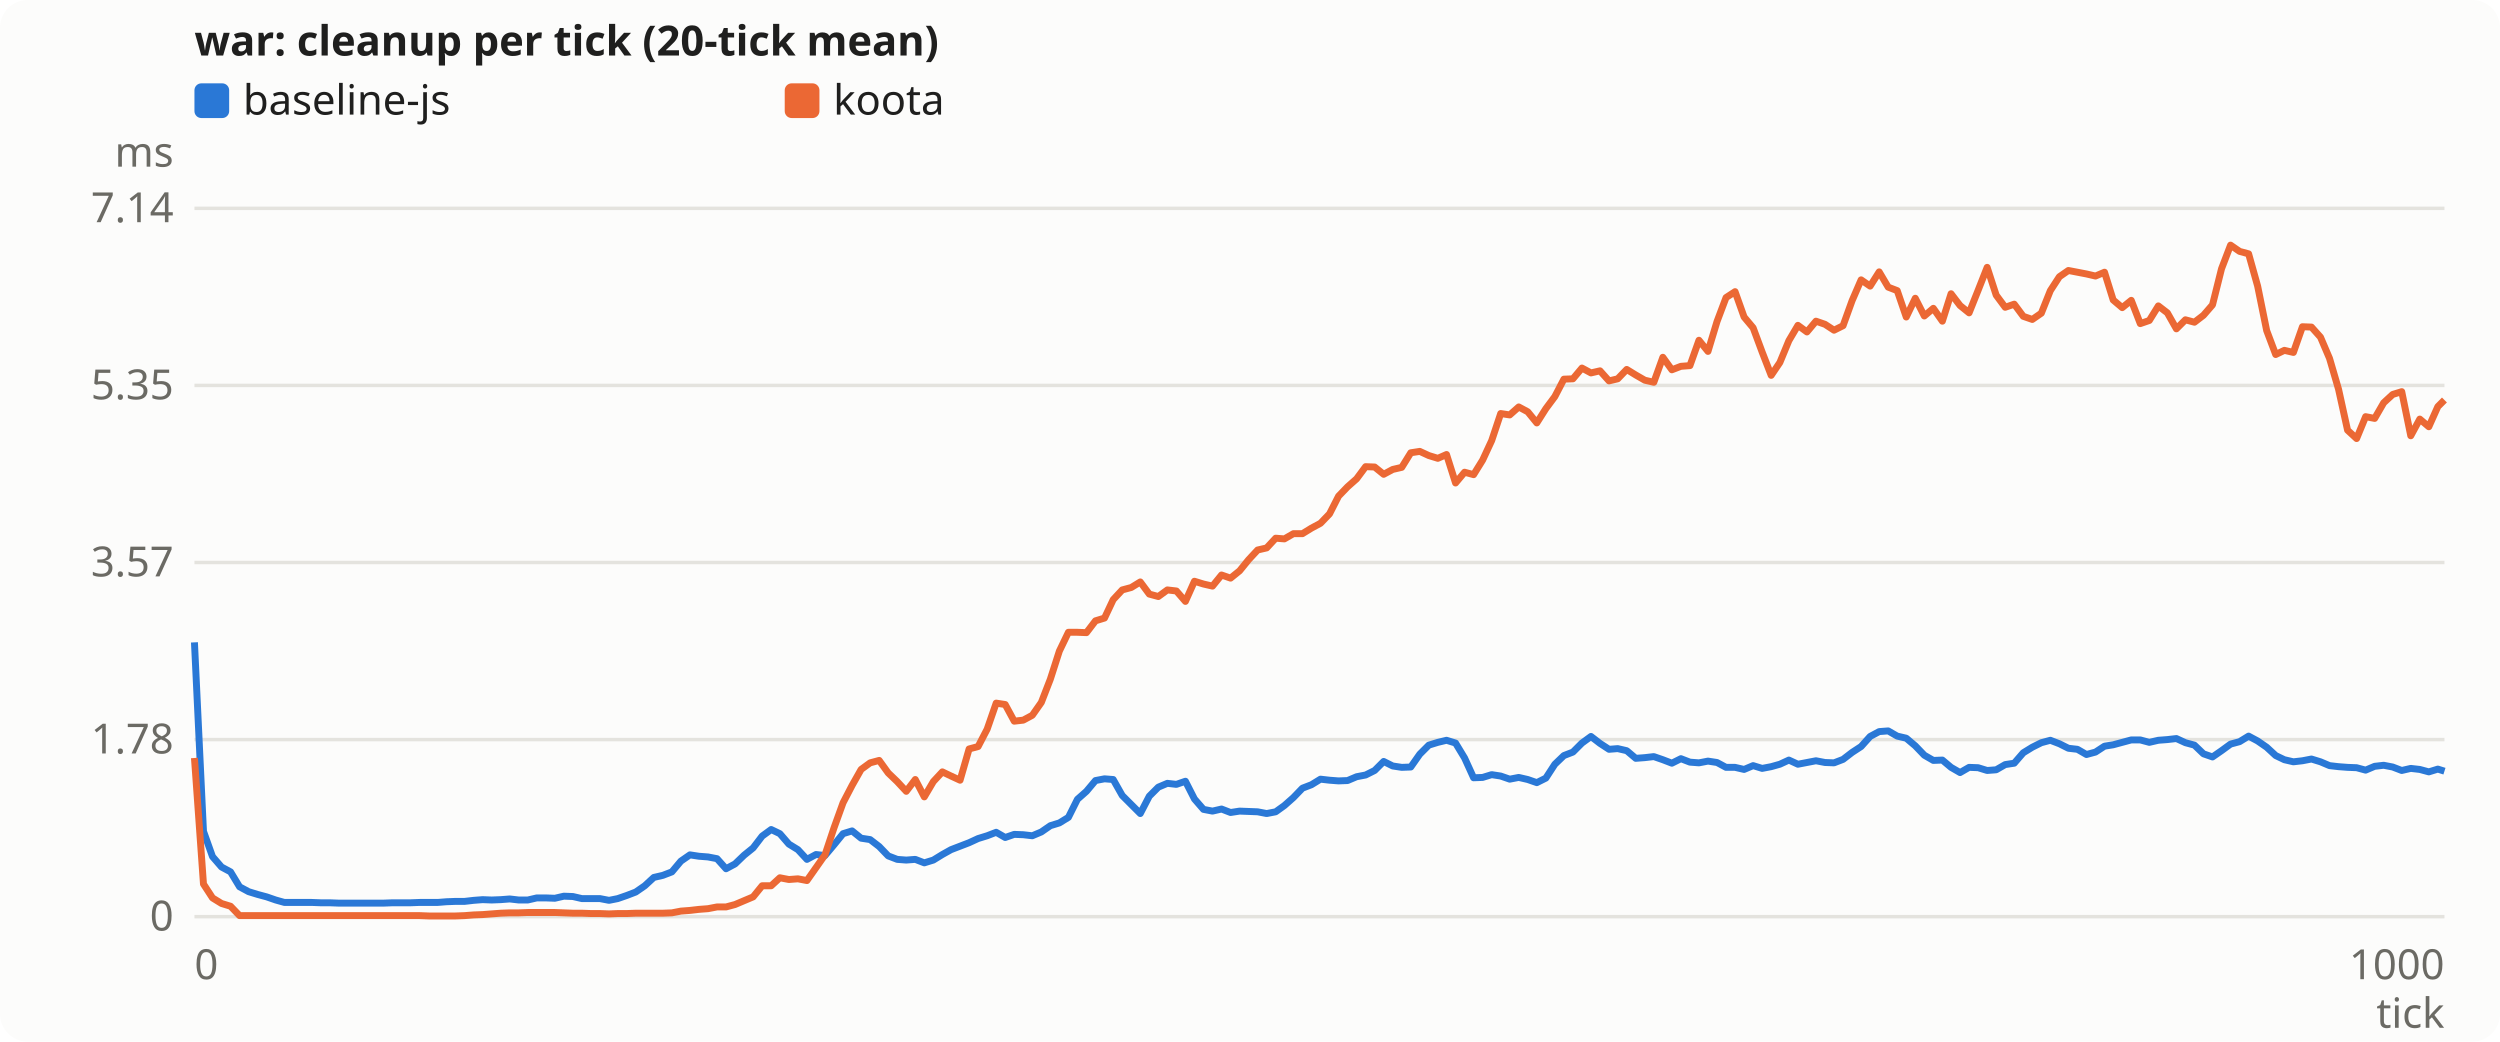
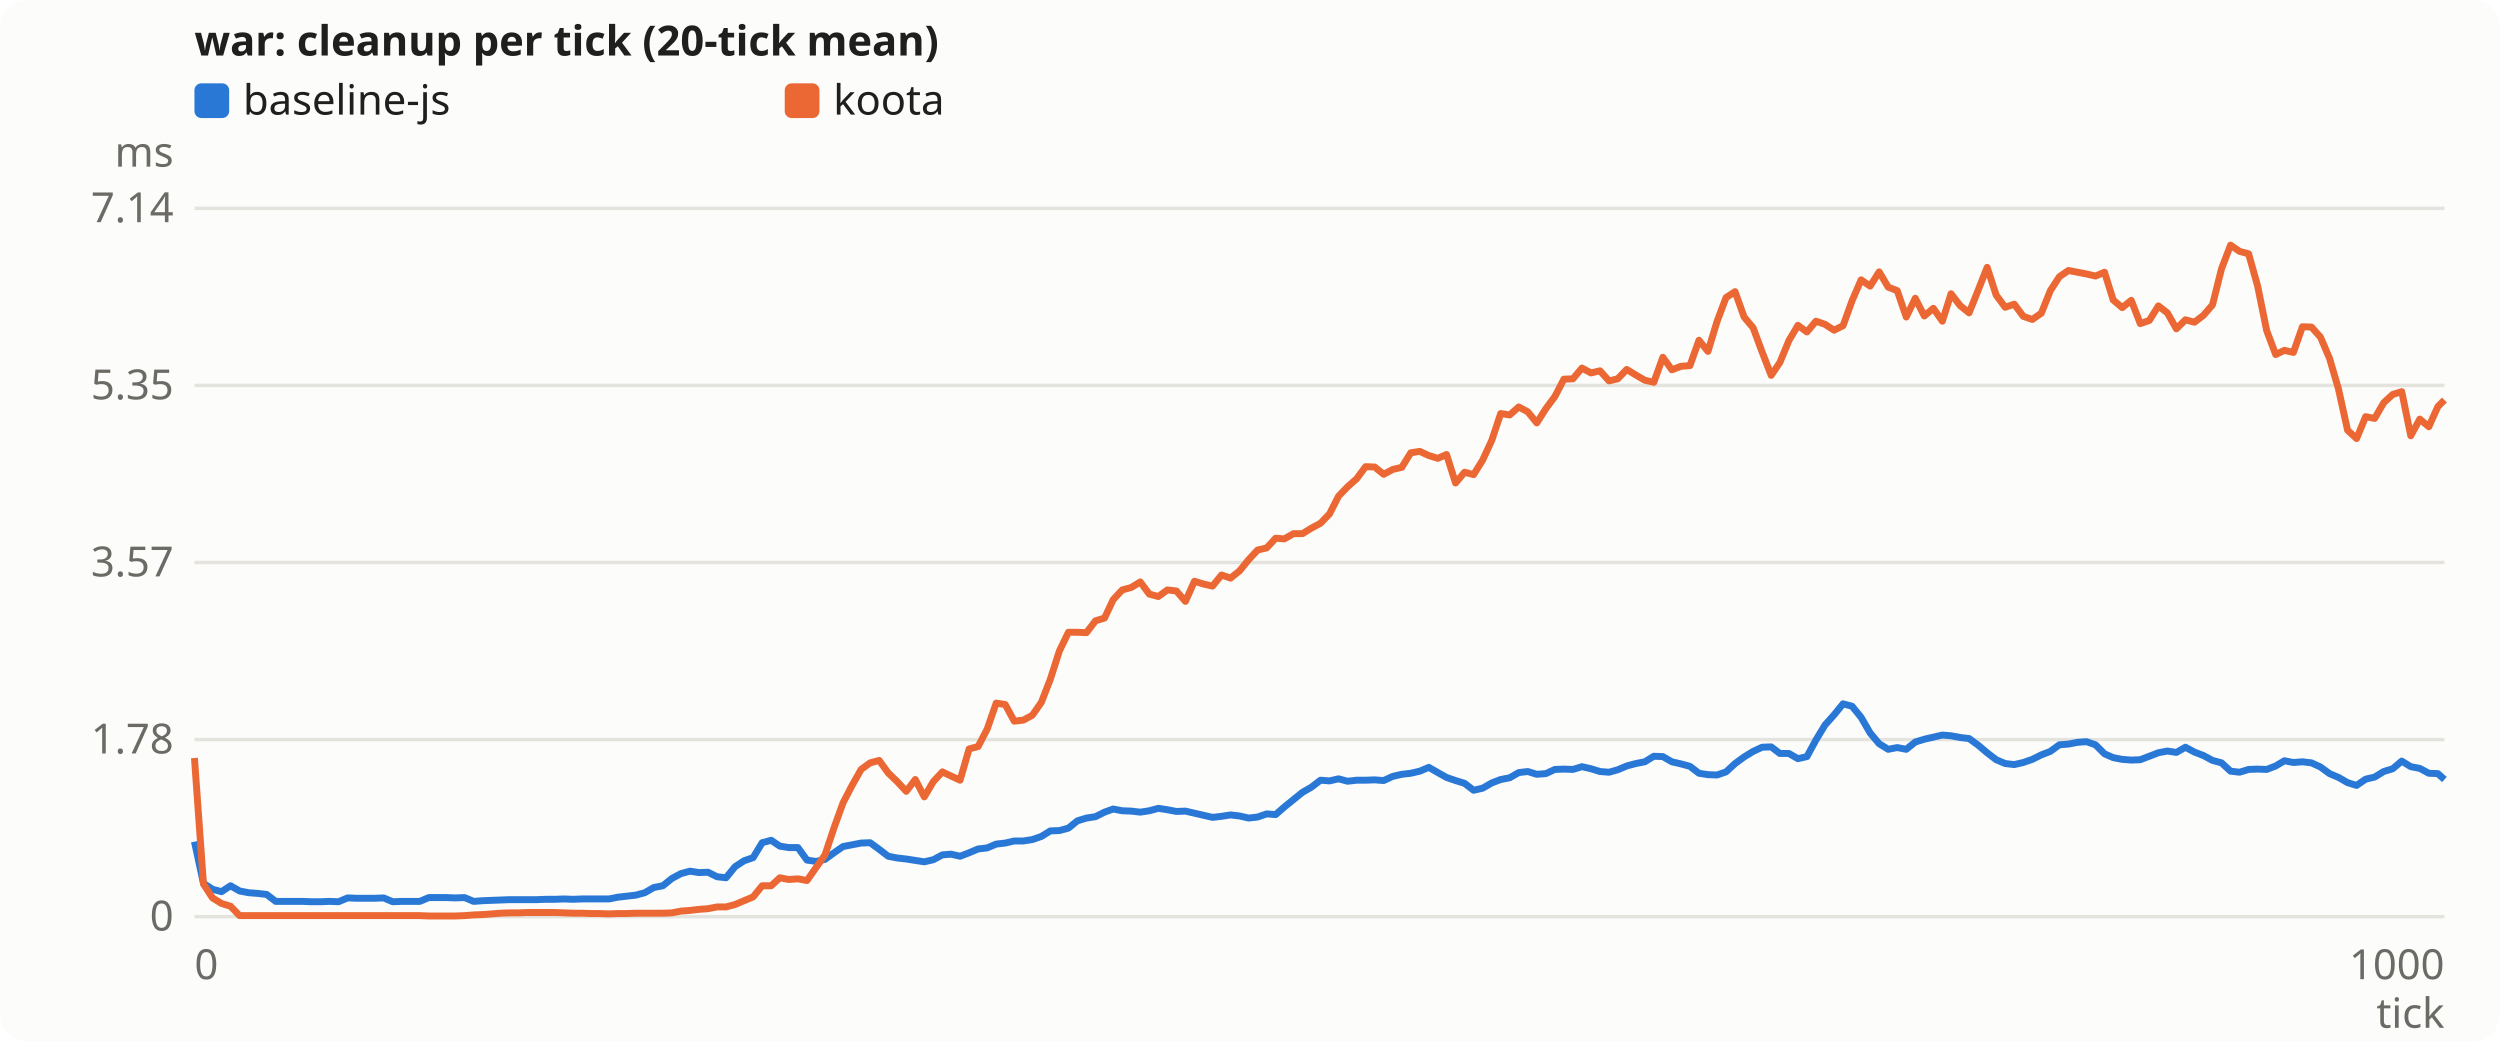
<svg xmlns="http://www.w3.org/2000/svg" viewBox="0 0 720 300" font-family="system-ui,sans-serif" font-size="12">
  <style>.bg{fill:#fcfcfb}.g{stroke:#e4e3de;stroke-width:1}.p{fill:#1f1f1e}.m{fill:#6b6a64}.s0{stroke:#2a78d6}.f0{fill:#2a78d6}.s1{stroke:#eb6834}.f1{fill:#eb6834}.s2{stroke:#1baf7a}.f2{fill:#1baf7a}.s3{stroke:#eda100}.f3{fill:#eda100}.s4{stroke:#e87ba4}.f4{fill:#e87ba4}.s5{stroke:#008300}.f5{fill:#008300}
@media (prefers-color-scheme: dark){.bg{fill:#1a1a19}.g{stroke:#33332f}.p{fill:#f0efec}.m{fill:#a3a29a}.s0{stroke:#3987e5}.f0{fill:#3987e5}.s1{stroke:#d95926}.f1{fill:#d95926}.s2{stroke:#199e70}.f2{fill:#199e70}.s3{stroke:#c98500}.f3{fill:#c98500}.s4{stroke:#d55181}.f4{fill:#d55181}.s5{stroke:#008300}.f5{fill:#008300}}</style>
  <rect class="bg" width="720" height="300" rx="8" />
  <text class="p" x="56" y="16" font-weight="600">war: cleanup per tick (20-tick mean)</text>
  <line class="g" x1="56" x2="704" y1="264" y2="264" />
  <text class="m" x="50" y="268" text-anchor="end">0</text>
  <line class="g" x1="56" x2="704" y1="213" y2="213" />
  <text class="m" x="50" y="217" text-anchor="end">1.78</text>
  <line class="g" x1="56" x2="704" y1="162" y2="162" />
  <text class="m" x="50" y="166" text-anchor="end">3.57</text>
  <line class="g" x1="56" x2="704" y1="111" y2="111" />
  <text class="m" x="50" y="115" text-anchor="end">5.35</text>
  <line class="g" x1="56" x2="704" y1="60" y2="60" />
  <text class="m" x="50" y="64" text-anchor="end">7.14</text>
  <text class="m" x="704" y="296" text-anchor="end">tick</text>
  <text class="m" x="50" y="48" text-anchor="end">ms</text>
  <text class="m" x="56" y="282">0</text>
  <text class="m" x="704" y="282" text-anchor="end">1000</text>
-   <polyline class="s0" fill="none" stroke-width="2" stroke-linejoin="round" points="56.0,185.0 58.6,239.4 61.2,246.7 63.8,249.7 66.4,251.1 69.0,255.4 71.6,256.8 74.2,257.6 76.8,258.3 79.4,259.2 81.9,259.9 84.5,259.9 87.1,259.9 89.7,259.9 92.3,260.0 94.9,260.0 97.5,260.1 100.1,260.1 102.7,260.1 105.3,260.1 107.9,260.1 110.5,260.1 113.1,260.0 115.7,260.0 118.3,260.0 120.9,259.9 123.5,259.9 126.1,259.9 128.6,259.7 131.2,259.6 133.8,259.6 136.4,259.3 139.0,259.1 141.6,259.2 144.2,259.1 146.8,258.9 149.4,259.2 152.0,259.2 154.6,258.6 157.2,258.6 159.8,258.7 162.4,258.1 165.0,258.2 167.6,258.8 170.2,258.8 172.8,258.8 175.4,259.3 177.9,258.8 180.5,257.9 183.1,256.9 185.7,255.1 188.3,252.7 190.9,252.1 193.5,251.1 196.1,248.0 198.7,246.2 201.3,246.6 203.9,246.8 206.5,247.3 209.1,250.2 211.7,248.8 214.3,246.3 216.9,244.2 219.5,240.8 222.1,238.9 224.6,240.1 227.2,243.1 229.8,244.7 232.4,247.5 235.0,246.1 237.6,246.4 240.2,243.3 242.8,240.1 245.4,239.3 248.0,241.4 250.6,241.8 253.2,243.8 255.8,246.5 258.4,247.5 261.0,247.7 263.6,247.5 266.2,248.5 268.8,247.7 271.4,246.1 273.9,244.7 276.5,243.7 279.1,242.7 281.7,241.5 284.3,240.7 286.9,239.7 289.5,241.2 292.1,240.3 294.7,240.4 297.3,240.7 299.9,239.6 302.5,237.8 305.1,237.0 307.7,235.4 310.3,230.2 312.9,227.9 315.5,224.8 318.1,224.3 320.6,224.5 323.2,229.1 325.8,231.7 328.4,234.3 331.0,229.3 333.6,226.7 336.2,225.6 338.8,225.9 341.4,225.0 344.0,230.1 346.6,233.1 349.2,233.6 351.8,233.0 354.4,234.0 357.0,233.6 359.6,233.7 362.2,233.8 364.8,234.3 367.4,233.8 369.9,232.0 372.5,229.7 375.1,227.0 377.7,226.0 380.3,224.4 382.9,224.7 385.5,224.9 388.1,224.8 390.7,223.7 393.3,223.2 395.9,221.9 398.5,219.3 401.1,220.6 403.7,221.0 406.3,220.9 408.9,217.2 411.5,214.6 414.1,213.8 416.6,213.2 419.2,214.0 421.8,218.3 424.4,224.0 427.0,223.9 429.6,223.1 432.2,223.5 434.8,224.4 437.4,223.9 440.0,224.5 442.6,225.4 445.2,224.1 447.8,220.1 450.4,217.6 453.0,216.6 455.6,214.0 458.2,212.1 460.8,214.1 463.4,215.8 465.9,215.6 468.5,216.2 471.1,218.4 473.7,218.2 476.3,217.9 478.9,218.8 481.5,219.8 484.1,218.5 486.7,219.5 489.3,219.7 491.9,219.2 494.5,219.6 497.1,221.0 499.7,221.0 502.3,221.6 504.9,220.5 507.5,221.3 510.1,220.8 512.6,220.1 515.2,218.9 517.8,220.1 520.4,219.6 523.0,219.1 525.6,219.6 528.2,219.7 530.8,218.7 533.4,216.7 536.0,215.0 538.6,212.1 541.2,210.7 543.8,210.5 546.4,212.0 549.0,212.6 551.6,214.8 554.2,217.5 556.8,219.0 559.4,218.9 561.9,221.0 564.5,222.5 567.1,221.0 569.7,221.1 572.3,221.9 574.9,221.7 577.5,220.2 580.1,219.8 582.7,216.8 585.3,215.2 587.9,213.9 590.5,213.2 593.1,214.2 595.7,215.5 598.3,215.8 600.9,217.3 603.5,216.6 606.1,214.9 608.6,214.5 611.2,213.8 613.8,213.1 616.4,213.1 619.0,213.8 621.6,213.2 624.2,213.0 626.8,212.7 629.4,213.9 632.0,214.6 634.6,217.1 637.2,218.0 639.8,216.2 642.4,214.3 645.0,213.6 647.6,212.0 650.2,213.4 652.8,215.2 655.4,217.6 657.9,218.8 660.5,219.4 663.1,219.1 665.7,218.6 668.3,219.4 670.9,220.5 673.5,220.8 676.1,221.0 678.7,221.1 681.3,221.8 683.9,220.7 686.5,220.4 689.1,220.9 691.7,221.9 694.3,221.3 696.9,221.6 699.5,222.3 702.1,221.5 704.0,222.1" />
+   <polyline class="s0" fill="none" stroke-width="2" stroke-linejoin="round" points="56.0,242.4 58.6,254.4 61.2,256.1 63.8,256.8 66.4,255.1 69.0,256.6 71.6,257.1 74.2,257.3 76.8,257.6 79.4,259.6 81.9,259.6 84.5,259.6 87.1,259.6 89.7,259.7 92.3,259.7 94.9,259.6 97.5,259.7 100.1,258.6 102.7,258.7 105.3,258.7 107.9,258.7 110.5,258.6 113.1,259.7 115.7,259.6 118.3,259.6 120.9,259.6 123.5,258.5 126.1,258.5 128.6,258.5 131.2,258.6 133.8,258.5 136.4,259.6 139.0,259.4 141.6,259.3 144.2,259.2 146.8,259.1 149.4,259.1 152.0,259.1 154.6,259.1 157.2,259.0 159.8,259.0 162.4,258.9 165.0,259.0 167.6,258.9 170.2,258.9 172.8,258.9 175.4,258.9 177.9,258.4 180.5,258.1 183.1,257.8 185.7,257.1 188.3,255.6 190.9,255.1 193.5,253.0 196.1,251.6 198.7,250.9 201.3,251.3 203.9,251.2 206.5,252.5 209.1,252.8 211.7,249.6 214.3,247.9 216.9,247.0 219.5,242.7 222.1,242.0 224.6,243.7 227.2,244.1 229.8,244.1 232.4,247.7 235.0,248.1 237.6,247.5 240.2,245.6 242.8,243.8 245.4,243.3 248.0,242.8 250.6,242.7 253.2,244.6 255.8,246.6 258.4,247.1 261.0,247.4 263.6,247.8 266.2,248.2 268.8,247.6 271.4,246.2 273.9,246.0 276.5,246.6 279.1,245.6 281.7,244.5 284.3,244.2 286.9,243.1 289.5,242.8 292.1,242.2 294.7,242.2 297.3,241.8 299.9,240.9 302.5,239.3 305.1,239.2 307.7,238.5 310.3,236.4 312.9,235.6 315.5,235.2 318.1,233.9 320.6,233.0 323.2,233.5 325.8,233.6 328.4,233.9 331.0,233.5 333.6,232.8 336.2,233.2 338.8,233.7 341.4,233.6 344.0,234.2 346.6,234.8 349.2,235.4 351.8,235.1 354.4,234.7 357.0,235.0 359.6,235.6 362.2,235.3 364.8,234.4 367.4,234.6 369.9,232.4 372.5,230.3 375.1,228.2 377.7,226.7 380.3,224.7 382.9,224.9 385.5,224.3 388.1,225.0 390.7,224.7 393.3,224.7 395.9,224.6 398.5,224.8 401.1,223.6 403.7,223.0 406.3,222.7 408.9,222.1 411.5,221.0 414.1,222.5 416.6,223.9 419.2,224.8 421.8,225.6 424.4,227.6 427.0,227.0 429.6,225.5 432.2,224.5 434.8,224.0 437.4,222.5 440.0,222.2 442.6,223.0 445.2,222.8 447.8,221.6 450.4,221.5 453.0,221.6 455.6,220.8 458.2,221.4 460.8,222.2 463.4,222.4 465.9,221.7 468.5,220.6 471.1,219.9 473.7,219.4 476.3,217.8 478.9,217.9 481.5,219.4 484.1,220.0 486.7,220.7 489.3,222.7 491.9,223.1 494.5,223.2 497.1,222.3 499.7,219.9 502.3,218.0 504.9,216.4 507.5,215.2 510.1,215.1 512.6,217.0 515.2,217.0 517.8,218.5 520.4,217.9 523.0,213.1 525.6,208.8 528.2,205.9 530.8,202.7 533.4,203.4 536.0,206.6 538.6,211.1 541.2,214.2 543.8,215.8 546.4,215.3 549.0,215.8 551.6,213.7 554.2,212.9 556.8,212.3 559.4,211.7 561.9,211.9 564.5,212.4 567.1,212.7 569.7,214.6 572.3,216.8 574.9,218.8 577.5,219.9 580.1,220.2 582.7,219.6 585.3,218.7 587.9,217.4 590.5,216.4 593.1,214.5 595.7,214.3 598.3,213.8 600.9,213.6 603.5,214.5 606.1,217.1 608.6,218.2 611.2,218.7 613.8,218.9 616.4,218.8 619.0,217.8 621.6,216.8 624.2,216.3 626.8,216.7 629.4,215.2 632.0,216.6 634.6,217.6 637.2,219.0 639.8,219.7 642.4,222.1 645.0,222.4 647.6,221.6 650.2,221.5 652.8,221.6 655.4,220.6 657.9,219.1 660.5,219.6 663.1,219.4 665.7,219.7 668.3,220.9 670.9,222.8 673.5,223.9 676.1,225.4 678.7,226.2 681.3,224.4 683.9,223.8 686.5,222.2 689.1,221.4 691.7,219.2 694.3,220.8 696.9,221.3 699.5,222.7 702.1,222.8 704.0,224.5" />
  <polyline class="s1" fill="none" stroke-width="2" stroke-linejoin="round" points="56.0,218.3 58.6,254.6 61.2,258.6 63.8,260.2 66.4,261.0 69.0,263.7 71.6,263.7 74.2,263.7 76.8,263.7 79.4,263.7 81.9,263.7 84.5,263.7 87.1,263.7 89.7,263.7 92.3,263.7 94.9,263.7 97.5,263.7 100.1,263.7 102.7,263.7 105.3,263.7 107.9,263.7 110.5,263.7 113.1,263.7 115.7,263.7 118.3,263.7 120.9,263.7 123.5,263.8 126.1,263.8 128.6,263.8 131.2,263.8 133.8,263.7 136.4,263.5 139.0,263.4 141.6,263.2 144.2,263.0 146.8,262.9 149.4,262.9 152.0,262.8 154.6,262.8 157.2,262.8 159.8,262.8 162.4,262.9 165.0,263.0 167.6,263.0 170.2,263.1 172.8,263.1 175.4,263.2 177.9,263.1 180.5,263.1 183.1,263.0 185.7,263.0 188.3,263.0 190.9,263.0 193.5,262.9 196.1,262.4 198.7,262.2 201.3,261.9 203.9,261.7 206.5,261.2 209.1,261.2 211.7,260.5 214.3,259.4 216.9,258.3 219.5,255.1 222.1,255.1 224.6,252.8 227.2,253.3 229.8,253.1 232.4,253.6 235.0,249.9 237.6,246.2 240.2,238.4 242.8,231.2 245.4,226.2 248.0,221.6 250.6,219.7 253.2,219.0 255.8,222.6 258.4,225.1 261.0,227.9 263.6,224.5 266.2,229.5 268.8,225.1 271.4,222.3 273.9,223.5 276.5,224.7 279.1,215.7 281.7,215.0 284.3,210.0 286.9,202.5 289.5,202.9 292.1,207.7 294.7,207.4 297.3,206.0 299.9,202.3 302.5,195.6 305.1,187.5 307.7,182.1 310.3,182.1 312.9,182.2 315.5,178.8 318.1,178.0 320.6,172.7 323.2,169.9 325.8,169.2 328.4,167.6 331.0,171.1 333.6,171.8 336.2,169.9 338.8,170.2 341.4,173.2 344.0,167.4 346.6,168.2 349.2,168.8 351.8,165.6 354.4,166.5 357.0,164.4 359.6,161.2 362.2,158.4 364.8,157.8 367.4,155.0 369.9,155.2 372.5,153.7 375.1,153.7 377.7,152.1 380.3,150.7 382.9,148.0 385.5,142.9 388.1,140.2 390.7,137.9 393.3,134.4 395.9,134.5 398.5,136.6 401.1,135.2 403.7,134.6 406.3,130.4 408.9,130.0 411.5,131.2 414.1,132.0 416.6,130.9 419.2,139.1 421.8,136.0 424.4,136.7 427.0,132.5 429.6,126.9 432.2,119.1 434.8,119.5 437.4,117.2 440.0,118.6 442.6,121.8 445.2,117.7 447.8,114.2 450.4,109.2 453.0,109.1 455.6,106.0 458.2,107.4 460.8,106.8 463.4,109.7 465.9,109.1 468.5,106.4 471.1,108.0 473.7,109.5 476.3,110.1 478.9,102.9 481.5,106.5 484.1,105.5 486.7,105.3 489.3,98.0 491.9,101.2 494.5,92.6 497.1,85.7 499.7,84.0 502.3,91.3 504.9,94.4 507.5,101.4 510.1,108.1 512.6,104.4 515.2,98.1 517.8,93.7 520.4,95.6 523.0,92.5 525.6,93.4 528.2,95.1 530.8,93.8 533.4,86.6 536.0,80.6 538.6,82.4 541.2,78.3 543.8,82.7 546.4,83.7 549.0,91.3 551.6,85.9 554.2,91.0 556.8,88.8 559.4,92.5 561.9,84.6 564.5,88.0 567.1,90.1 569.7,83.6 572.3,77.0 574.9,85.0 577.5,88.5 580.1,87.6 582.7,91.1 585.3,92.0 587.9,90.2 590.5,83.7 593.1,79.7 595.7,77.9 598.3,78.4 600.9,78.9 603.5,79.5 606.1,78.4 608.6,86.4 611.2,88.6 613.8,86.5 616.4,93.2 619.0,92.3 621.6,88.1 624.2,90.1 626.8,94.7 629.4,92.1 632.0,92.8 634.6,90.8 637.2,87.8 639.8,77.4 642.4,70.6 645.0,72.4 647.6,73.1 650.2,82.4 652.8,95.2 655.4,102.1 657.9,100.9 660.5,101.5 663.1,94.1 665.7,94.2 668.3,97.1 670.9,103.2 673.5,112.1 676.1,123.9 678.7,126.3 681.3,120.0 683.9,120.5 686.5,116.0 689.1,113.6 691.7,112.8 694.3,125.5 696.9,120.7 699.5,122.9 702.1,117.1 704.0,115.2" />
  <rect class="f0" x="56" y="24" width="10" height="10" rx="2" />
  <text class="p" x="70" y="33">baseline-js</text>
  <rect class="f1" x="226" y="24" width="10" height="10" rx="2" />
  <text class="p" x="240" y="33">koota</text>
</svg>
